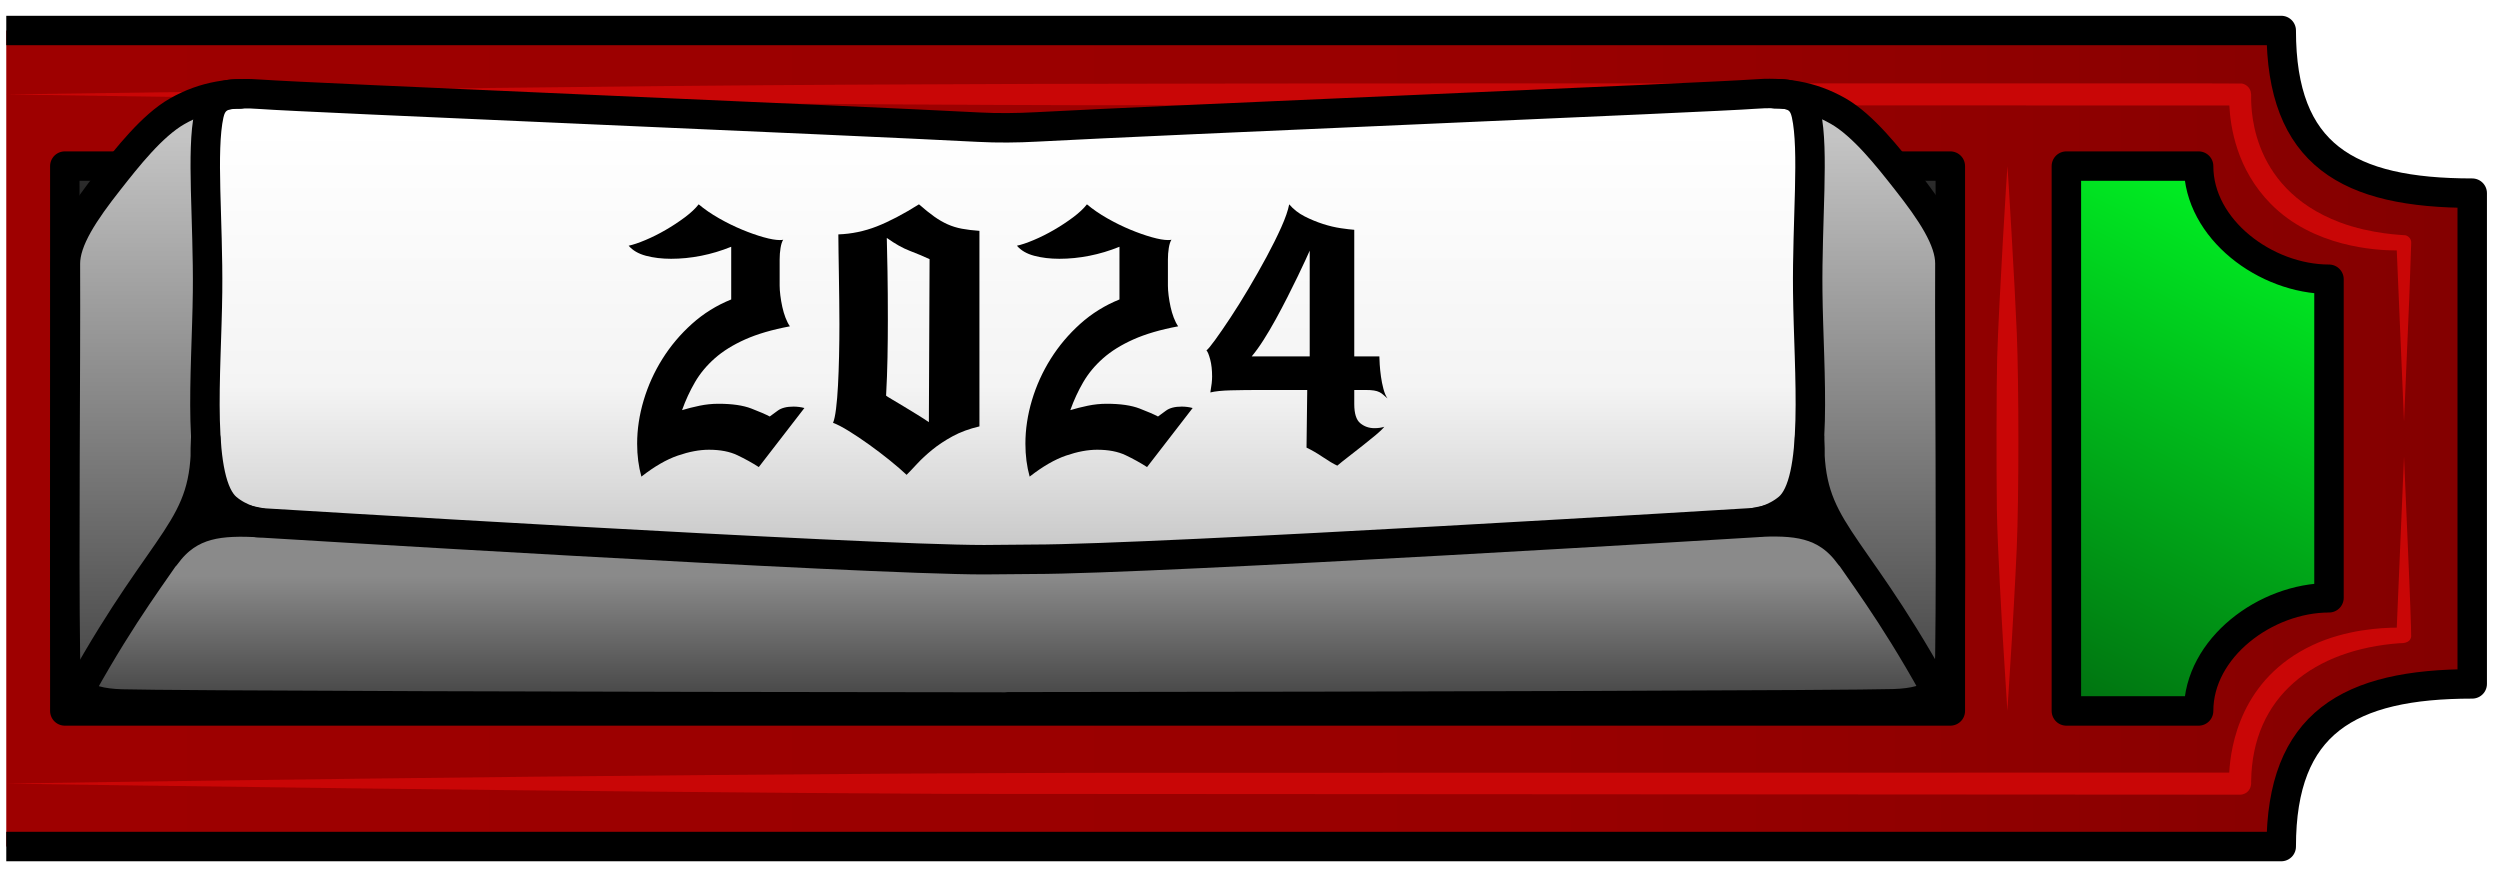
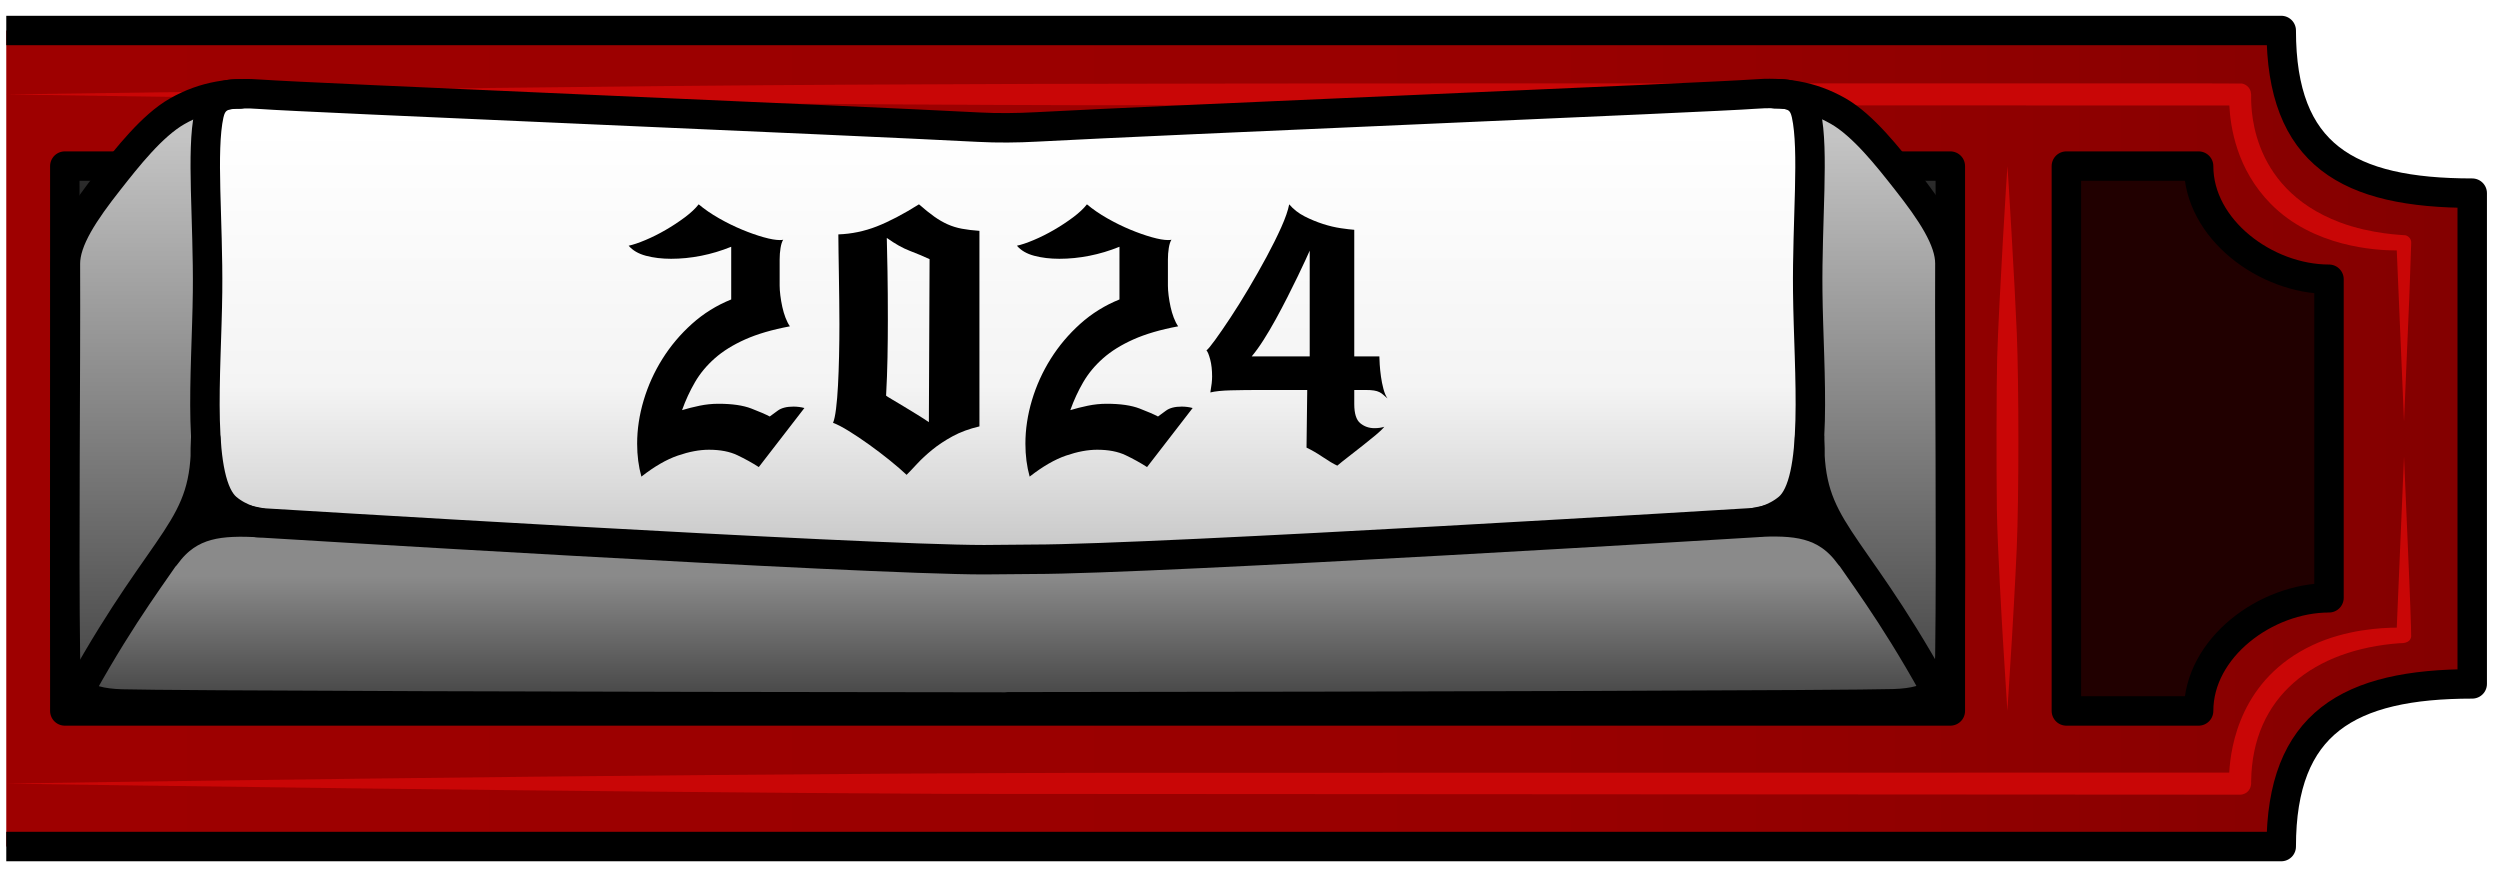
- <svg xmlns="http://www.w3.org/2000/svg" width="100%" height="100%" viewBox="0 0 707 248" version="1.1" xml:space="preserve" style="fill-rule:evenodd;clip-rule:evenodd;stroke-linejoin:round;stroke-miterlimit:2;">
+ <svg xmlns="http://www.w3.org/2000/svg" width="100%" height="100%" viewBox="0 0 707 248" version="1.1" xml:space="preserve" style="fill-rule:evenodd;clip-rule:evenodd;stroke-linejoin:round;stroke-miterlimit:2;" id="svg38">
  <rect id="button_2024-off" x="1.773" y="1.827" width="704.167" height="244.375" style="fill:none;" />
  <clipPath id="_clip1">
-     <rect x="1.773" y="1.827" width="704.167" height="244.375" />
+     <rect x="1.773" y="1.827" width="704.167" height="244.375" id="rect1" />
  </clipPath>
-   <g clip-path="url(#_clip1)">
-     <g>
-       <path d="M1.773,8.625l643.36,-0c-0,35.219 18.79,46.001 54.01,46.001l-0,138.777c-34.956,-0 -54.01,11.045 -54.01,46.001l-643.36,-0" style="fill:url(#_Linear2);stroke:#000;stroke-width:8.33px;" />
-       <g>
-         <path d="M630.456,29.83l-323.944,-0.075c-135.737,-0.341 -292.755,-2.87 -304.739,-3.049c229.824,-3.197 229.818,-3.125 530.743,-3.125c42.156,-0 101.095,-0.027 101.517,0.047c0.682,0.12 2.479,0.807 2.584,3.06c0.075,1.605 -1.52,26.168 25.098,36.196c9.074,3.419 18.126,3.56 18.545,3.655c0.949,0.216 1.665,1.109 1.632,2.097c-0.041,1.23 -0.373,11.31 -0.537,15.379c-0.708,17.606 -0.79,17.594 -1.499,35.202l-2.05,-48.394c-5.935,0.009 -23.611,-0.983 -35.613,-13.147c-9.733,-9.864 -11.414,-21.804 -11.737,-27.846Z" style="fill:#c90606;" />
-         <path d="M677.805,177.502l2.051,-48.407c0.472,11.735 1.027,23.467 1.499,35.202c0.051,1.258 0.608,15.092 0.519,15.732c-0.289,2.085 -2.933,1.844 -3.199,1.863c-24.104,1.763 -41.778,14.902 -42.054,39.126c-0.001,0.082 0.207,1.875 -1.126,2.988c-0.131,0.109 -0.869,0.725 -2.003,0.726l-365.268,-0.224c-106.727,-0.525 -245.136,-2.584 -266.451,-2.901c6.57,-0.092 166.746,-2.703 304.739,-3.049l323.918,-0.075c0.406,-7.558 3.312,-26.551 23.584,-36.053c9.441,-4.426 19.56,-4.921 23.791,-4.928Z" style="fill:#c90606;" />
+   <g clip-path="url(#_clip1)" id="g18">
+     <g id="g13">
+       <path d="M1.773,8.625l643.36,-0c-0,35.219 18.79,46.001 54.01,46.001l-0,138.777c-34.956,-0 -54.01,11.045 -54.01,46.001l-643.36,-0" style="fill:url(#_Linear2);stroke:#000;stroke-width:8.33px;" id="path1" />
+       <g id="g3">
+         <path d="M630.456,29.83l-323.944,-0.075c-135.737,-0.341 -292.755,-2.87 -304.739,-3.049c229.824,-3.197 229.818,-3.125 530.743,-3.125c42.156,-0 101.095,-0.027 101.517,0.047c0.682,0.12 2.479,0.807 2.584,3.06c0.075,1.605 -1.52,26.168 25.098,36.196c9.074,3.419 18.126,3.56 18.545,3.655c0.949,0.216 1.665,1.109 1.632,2.097c-0.041,1.23 -0.373,11.31 -0.537,15.379c-0.708,17.606 -0.79,17.594 -1.499,35.202l-2.05,-48.394c-5.935,0.009 -23.611,-0.983 -35.613,-13.147c-9.733,-9.864 -11.414,-21.804 -11.737,-27.846Z" style="fill:#c90606;" id="path2" />
+         <path d="M677.805,177.502l2.051,-48.407c0.472,11.735 1.027,23.467 1.499,35.202c0.051,1.258 0.608,15.092 0.519,15.732c-0.289,2.085 -2.933,1.844 -3.199,1.863c-24.104,1.763 -41.778,14.902 -42.054,39.126c-0.001,0.082 0.207,1.875 -1.126,2.988c-0.131,0.109 -0.869,0.725 -2.003,0.726l-365.268,-0.224c-106.727,-0.525 -245.136,-2.584 -266.451,-2.901c6.57,-0.092 166.746,-2.703 304.739,-3.049l323.918,-0.075c0.406,-7.558 3.312,-26.551 23.584,-36.053c9.441,-4.426 19.56,-4.921 23.791,-4.928Z" style="fill:#c90606;" id="path3" />
      </g>
-       <path d="M658.638,169.056l-0,-90.083c-17.858,-0 -36.872,-14.14 -36.872,-31.998l-37.395,0l0,154.078l37.395,0c-0,-17.858 19.014,-31.997 36.872,-31.997Z" style="fill:url(#_Linear3);stroke:#000;stroke-width:8.33px;stroke-linecap:round;stroke-miterlimit:0;" />
-       <rect x="18.33" y="46.975" width="533.221" height="154.078" style="fill:url(#_Linear4);stroke:#000;stroke-width:8.33px;stroke-linecap:round;stroke-miterlimit:0;" />
-       <g>
-         <path d="M284.962,200.989c118.992,0 237.983,-0.844 250.562,-1.963c8.486,-0.754 15.949,-7.621 15.903,-13.424c-0.228,-28.484 0.056,-80.482 0.167,-114.942c0.021,-6.722 -25.011,-37.559 -36.672,-41.711c-13.065,-4.652 -93.316,0.492 -216.808,6.794l-22.477,-0.218c-134.258,-9.84 -213.965,-10.045 -220.635,-6.512c-10.348,5.481 -36.693,34.989 -36.672,41.711c0.111,34.46 0.395,86.458 0.168,114.942c-0.047,5.803 7.416,12.67 15.902,13.424c12.579,1.119 131.571,1.963 250.562,1.963l0,-0.064Z" style="fill:url(#_Linear5);" />
-         <path d="M284.962,200.296c-88.303,0.173 -182.861,0.071 -250.934,-0.762l-10.618,-5.133c-1.6,-2.762 21.668,-38.24 36.339,-51.628l10.036,5.093c13.742,3.732 94.681,4.962 203.483,10.419l25.336,0c94.602,-4.739 182.734,-7.808 201.536,-10.483l10.035,-5.093c14.672,13.388 37.939,48.866 36.339,51.628l-10.618,5.133c-68.073,0.833 -162.631,0.935 -250.934,0.762l0,0.064Z" style="fill:url(#_Linear6);" />
-         <path d="M511.02,76.421c-0,0 1.412,57.133 -0.138,68.271c8.88,1.626 27.002,35.663 38.206,51.399l2.85,-8.423c-1.092,-36.045 -0.521,-75.73 -0.344,-113.775c-6.271,-25.76 -42.331,-52.114 -40.981,-43.76c0.72,4.454 1.441,12.99 0.407,46.288Z" style="fill:url(#_Linear7);" />
-         <path d="M59.249,76.421c-0,0 -1.413,57.133 0.138,68.271c-8.881,1.626 -27.003,35.663 -38.206,51.399l-2.851,-8.423c1.092,-36.045 0.522,-75.73 0.345,-113.775c6.27,-25.76 42.331,-52.114 40.98,-43.76c-0.72,4.454 -1.44,12.99 -0.406,46.288Z" style="fill:url(#_Linear8);" />
-         <path d="M284.962,199.885c118.959,-0.093 237.941,-0.473 250.562,-0.859c11.601,-0.354 15.774,-4.341 15.903,-13.424c0.43,-30.454 -0.121,-80.621 -0,-111.078c0.026,-6.722 -5.401,-14.736 -12.248,-23.429c-5.239,-6.653 -12.229,-15.595 -19.293,-19.65c-7.817,-4.485 -15.735,-5.485 -24.076,-4.818c-10.662,0.852 -166.425,7.308 -202.751,9.269c-5.429,0.293 -10.911,0.351 -16.341,0.064c-36.68,-1.94 -191.942,-8.418 -202.604,-9.27c-8.341,-0.666 -16.259,0.334 -24.075,4.819c-7.065,4.054 -14.055,12.997 -19.294,19.65c-6.847,8.693 -12.274,16.707 -12.247,23.429c0.12,30.457 -0.431,80.624 -0,111.078c0.128,9.083 4.301,13.07 15.902,13.424c12.621,0.386 131.603,0.766 250.562,0.859l0,-0.064Z" style="fill:none;stroke:#000;stroke-width:8.33px;stroke-linecap:round;stroke-miterlimit:1.5;" />
-         <path d="M523.147,157.12c-6.913,-9.625 -15.853,-9.901 -26.683,-9.417c13.274,-2.25 16.066,-7.981 15.294,-23.753c-0.323,25.952 10.879,26.652 35.187,70.387" style="fill:none;stroke:#000;stroke-width:8.33px;stroke-linecap:round;stroke-miterlimit:1.5;" />
-         <path d="M502.087,26.524c6.308,-0.303 8.051,2.703 8.732,5.811c2.238,10.206 0.192,30.084 0.409,50.163c0.25,23.012 3.381,53.638 -5.441,61.121c-3.865,3.278 -8.638,4.114 -8.638,4.114c-0,-0 -170.211,10.43 -204.946,10.43c-0.03,-0 -13.867,0.122 -13.897,0.122c-34.555,0 -205.531,-10.489 -205.531,-10.489c0,0 -4.773,-0.835 -8.638,-4.113c-8.822,-7.483 -5.69,-38.109 -5.441,-61.121c0.218,-20.079 -1.828,-39.957 0.409,-50.163c0.681,-3.108 2.424,-6.114 8.733,-5.811" style="fill:none;stroke:#000;stroke-width:8.33px;stroke-linecap:round;stroke-miterlimit:1.5;" />
-         <path d="M46.777,157.184c6.913,-9.625 15.853,-9.901 26.683,-9.418c-13.274,-2.25 -16.065,-7.98 -15.294,-23.752c0.323,25.952 -10.879,26.652 -35.187,70.387" style="fill:none;stroke:#000;stroke-width:8.33px;stroke-linecap:round;stroke-miterlimit:1.5;" />
+       <path d="M658.638,169.056l-0,-90.083c-17.858,-0 -36.872,-14.14 -36.872,-31.998l-37.395,0l0,154.078l37.395,0c-0,-17.858 19.014,-31.997 36.872,-31.997Z" style="fill:#210000;stroke:#000;stroke-width:8.33px;stroke-linecap:round;stroke-miterlimit:0;fill-opacity:1" id="path4" />
+       <rect x="18.33" y="46.975" width="533.221" height="154.078" style="fill:url(#_Linear4);stroke:#000;stroke-width:8.33px;stroke-linecap:round;stroke-miterlimit:0;" id="rect4" />
+       <g id="g12">
+         <path d="M284.962,200.989c118.992,0 237.983,-0.844 250.562,-1.963c8.486,-0.754 15.949,-7.621 15.903,-13.424c-0.228,-28.484 0.056,-80.482 0.167,-114.942c0.021,-6.722 -25.011,-37.559 -36.672,-41.711c-13.065,-4.652 -93.316,0.492 -216.808,6.794l-22.477,-0.218c-134.258,-9.84 -213.965,-10.045 -220.635,-6.512c-10.348,5.481 -36.693,34.989 -36.672,41.711c0.111,34.46 0.395,86.458 0.168,114.942c-0.047,5.803 7.416,12.67 15.902,13.424c12.579,1.119 131.571,1.963 250.562,1.963l0,-0.064Z" style="fill:url(#_Linear5);" id="path5" />
+         <path d="M284.962,200.296c-88.303,0.173 -182.861,0.071 -250.934,-0.762l-10.618,-5.133c-1.6,-2.762 21.668,-38.24 36.339,-51.628l10.036,5.093c13.742,3.732 94.681,4.962 203.483,10.419l25.336,0c94.602,-4.739 182.734,-7.808 201.536,-10.483l10.035,-5.093c14.672,13.388 37.939,48.866 36.339,51.628l-10.618,5.133c-68.073,0.833 -162.631,0.935 -250.934,0.762l0,0.064Z" style="fill:url(#_Linear6);" id="path6" />
+         <path d="M511.02,76.421c-0,0 1.412,57.133 -0.138,68.271c8.88,1.626 27.002,35.663 38.206,51.399l2.85,-8.423c-1.092,-36.045 -0.521,-75.73 -0.344,-113.775c-6.271,-25.76 -42.331,-52.114 -40.981,-43.76c0.72,4.454 1.441,12.99 0.407,46.288Z" style="fill:url(#_Linear7);" id="path7" />
+         <path d="M59.249,76.421c-0,0 -1.413,57.133 0.138,68.271c-8.881,1.626 -27.003,35.663 -38.206,51.399l-2.851,-8.423c1.092,-36.045 0.522,-75.73 0.345,-113.775c6.27,-25.76 42.331,-52.114 40.98,-43.76c-0.72,4.454 -1.44,12.99 -0.406,46.288Z" style="fill:url(#_Linear8);" id="path8" />
+         <path d="M284.962,199.885c118.959,-0.093 237.941,-0.473 250.562,-0.859c11.601,-0.354 15.774,-4.341 15.903,-13.424c0.43,-30.454 -0.121,-80.621 -0,-111.078c0.026,-6.722 -5.401,-14.736 -12.248,-23.429c-5.239,-6.653 -12.229,-15.595 -19.293,-19.65c-7.817,-4.485 -15.735,-5.485 -24.076,-4.818c-10.662,0.852 -166.425,7.308 -202.751,9.269c-5.429,0.293 -10.911,0.351 -16.341,0.064c-36.68,-1.94 -191.942,-8.418 -202.604,-9.27c-8.341,-0.666 -16.259,0.334 -24.075,4.819c-7.065,4.054 -14.055,12.997 -19.294,19.65c-6.847,8.693 -12.274,16.707 -12.247,23.429c0.12,30.457 -0.431,80.624 -0,111.078c0.128,9.083 4.301,13.07 15.902,13.424c12.621,0.386 131.603,0.766 250.562,0.859l0,-0.064Z" style="fill:none;stroke:#000;stroke-width:8.33px;stroke-linecap:round;stroke-miterlimit:1.5;" id="path9" />
+         <path d="M523.147,157.12c-6.913,-9.625 -15.853,-9.901 -26.683,-9.417c13.274,-2.25 16.066,-7.981 15.294,-23.753c-0.323,25.952 10.879,26.652 35.187,70.387" style="fill:none;stroke:#000;stroke-width:8.33px;stroke-linecap:round;stroke-miterlimit:1.5;" id="path10" />
+         <path d="M502.087,26.524c6.308,-0.303 8.051,2.703 8.732,5.811c2.238,10.206 0.192,30.084 0.409,50.163c0.25,23.012 3.381,53.638 -5.441,61.121c-3.865,3.278 -8.638,4.114 -8.638,4.114c-0,-0 -170.211,10.43 -204.946,10.43c-0.03,-0 -13.867,0.122 -13.897,0.122c-34.555,0 -205.531,-10.489 -205.531,-10.489c0,0 -4.773,-0.835 -8.638,-4.113c-8.822,-7.483 -5.69,-38.109 -5.441,-61.121c0.218,-20.079 -1.828,-39.957 0.409,-50.163c0.681,-3.108 2.424,-6.114 8.733,-5.811" style="fill:none;stroke:#000;stroke-width:8.33px;stroke-linecap:round;stroke-miterlimit:1.5;" id="path11" />
+         <path d="M46.777,157.184c6.913,-9.625 15.853,-9.901 26.683,-9.418c-13.274,-2.25 -16.065,-7.98 -15.294,-23.752c0.323,25.952 -10.879,26.652 -35.187,70.387" style="fill:none;stroke:#000;stroke-width:8.33px;stroke-linecap:round;stroke-miterlimit:1.5;" id="path12" />
      </g>
-       <path d="M567.686,201.053c-0.401,-6.749 -0.865,-13.495 -1.266,-20.244c-0.175,-2.937 -1.561,-26.265 -1.705,-36.735c-0.153,-11.173 -0.113,-36.163 0.083,-42.822c0.473,-16.114 2.861,-54.277 2.908,-54.277c0.048,0 2.118,34.054 2.655,47.48c0.567,14.167 0.616,45.665 -0.032,60.686c-0.417,9.677 -1.249,23.615 -1.371,25.668c-0.403,6.749 -0.869,13.495 -1.272,20.244Z" style="fill:#c90606;" />
+       <path d="M567.686,201.053c-0.401,-6.749 -0.865,-13.495 -1.266,-20.244c-0.175,-2.937 -1.561,-26.265 -1.705,-36.735c-0.153,-11.173 -0.113,-36.163 0.083,-42.822c0.473,-16.114 2.861,-54.277 2.908,-54.277c0.048,0 2.118,34.054 2.655,47.48c0.567,14.167 0.616,45.665 -0.032,60.686c-0.417,9.677 -1.249,23.615 -1.371,25.668c-0.403,6.749 -0.869,13.495 -1.272,20.244Z" style="fill:#c90606;" id="path13" />
    </g>
-     <g>
-       <path d="M181.385,134.786c-0.8,-2.866 -1.2,-5.966 -1.2,-9.3c0,-4.066 0.617,-8.166 1.85,-12.3c1.234,-4.133 3,-8.033 5.3,-11.7c2.3,-3.666 5.084,-6.966 8.35,-9.9c3.267,-2.933 6.967,-5.233 11.1,-6.9l0,-14.9c-2.8,1.134 -5.633,1.984 -8.5,2.55c-2.866,0.567 -5.7,0.85 -8.5,0.85c-2.6,0 -4.966,-0.283 -7.1,-0.85c-2.133,-0.566 -3.766,-1.516 -4.9,-2.85c1.267,-0.266 2.85,-0.8 4.75,-1.6c1.9,-0.8 3.8,-1.75 5.7,-2.85c1.9,-1.1 3.7,-2.283 5.4,-3.55c1.7,-1.266 3.017,-2.5 3.95,-3.7c1.667,1.4 3.584,2.717 5.75,3.95c2.167,1.234 4.334,2.3 6.5,3.2c2.167,0.9 4.2,1.617 6.1,2.15c1.9,0.534 3.417,0.8 4.55,0.8c0.534,0 0.867,-0.033 1,-0.1c-0.333,0.534 -0.583,1.317 -0.75,2.35c-0.166,1.034 -0.25,2.117 -0.25,3.25l0,7.4c0,0.8 0.067,1.734 0.2,2.8c0.134,1.067 0.317,2.134 0.55,3.2c0.234,1.067 0.534,2.084 0.9,3.05c0.367,0.967 0.784,1.784 1.25,2.45c-5,0.934 -9.216,2.167 -12.65,3.7c-3.433,1.534 -6.3,3.317 -8.6,5.35c-2.3,2.034 -4.166,4.284 -5.6,6.75c-1.433,2.467 -2.65,5.1 -3.65,7.9c1.534,-0.466 3.184,-0.883 4.95,-1.25c1.767,-0.366 3.55,-0.55 5.35,-0.55c3.867,0 6.967,0.45 9.3,1.35c2.334,0.9 4.067,1.65 5.2,2.25c0.467,-0.333 1.217,-0.883 2.25,-1.65c1.034,-0.766 2.517,-1.15 4.45,-1.15c1.067,0 2.1,0.134 3.1,0.4l-12.9,16.7c-1.866,-1.2 -3.883,-2.316 -6.05,-3.35c-2.166,-1.033 -4.85,-1.55 -8.05,-1.55c-2.666,0 -5.6,0.55 -8.8,1.65c-3.2,1.1 -6.633,3.084 -10.3,5.95Z" style="fill-rule:nonzero;" />
-       <path d="M237.085,66.286c3.734,-0.133 7.35,-0.883 10.85,-2.25c3.5,-1.366 7.484,-3.45 11.95,-6.25c1.6,1.4 3.034,2.55 4.3,3.45c1.267,0.9 2.534,1.634 3.8,2.2c1.267,0.567 2.617,0.984 4.05,1.25c1.434,0.267 3.084,0.467 4.95,0.6l0,55.3c-2.866,0.667 -5.4,1.6 -7.6,2.8c-2.2,1.2 -4.133,2.484 -5.8,3.85c-1.666,1.367 -3.083,2.684 -4.25,3.95c-1.166,1.267 -2.15,2.3 -2.95,3.1c-1.266,-1.2 -2.85,-2.566 -4.75,-4.1c-1.9,-1.533 -3.85,-3.016 -5.85,-4.45c-2,-1.433 -3.916,-2.716 -5.75,-3.85c-1.833,-1.133 -3.316,-1.9 -4.45,-2.3c0.334,-0.8 0.617,-2.133 0.85,-4c0.234,-1.866 0.417,-4.066 0.55,-6.6c0.134,-2.533 0.234,-5.283 0.3,-8.25c0.067,-2.966 0.1,-5.983 0.1,-9.05c0,-2.2 -0.016,-4.533 -0.05,-7c-0.033,-2.466 -0.066,-4.85 -0.1,-7.15c-0.033,-2.3 -0.066,-4.433 -0.1,-6.4c-0.033,-1.966 -0.05,-3.583 -0.05,-4.85Zm25.8,7c-1.733,-0.8 -3.6,-1.583 -5.6,-2.35c-2,-0.766 -4.166,-1.983 -6.5,-3.65c0.067,2.267 0.134,5.434 0.2,9.5c0.067,4.067 0.1,8.6 0.1,13.6c0,3.6 -0.033,7.184 -0.1,10.75c-0.066,3.567 -0.2,7.15 -0.4,10.75c0.134,0.134 0.684,0.484 1.65,1.05c0.967,0.567 2.084,1.234 3.35,2c1.267,0.767 2.55,1.55 3.85,2.35c1.3,0.8 2.384,1.5 3.25,2.1l0.2,-46.1Z" style="fill-rule:nonzero;" />
-       <path d="M291.185,134.786c-0.8,-2.866 -1.2,-5.966 -1.2,-9.3c0,-4.066 0.617,-8.166 1.85,-12.3c1.234,-4.133 3,-8.033 5.3,-11.7c2.3,-3.666 5.084,-6.966 8.35,-9.9c3.267,-2.933 6.967,-5.233 11.1,-6.9l0,-14.9c-2.8,1.134 -5.633,1.984 -8.5,2.55c-2.866,0.567 -5.7,0.85 -8.5,0.85c-2.6,0 -4.966,-0.283 -7.1,-0.85c-2.133,-0.566 -3.766,-1.516 -4.9,-2.85c1.267,-0.266 2.85,-0.8 4.75,-1.6c1.9,-0.8 3.8,-1.75 5.7,-2.85c1.9,-1.1 3.7,-2.283 5.4,-3.55c1.7,-1.266 3.017,-2.5 3.95,-3.7c1.667,1.4 3.584,2.717 5.75,3.95c2.167,1.234 4.334,2.3 6.5,3.2c2.167,0.9 4.2,1.617 6.1,2.15c1.9,0.534 3.417,0.8 4.55,0.8c0.534,0 0.867,-0.033 1,-0.1c-0.333,0.534 -0.583,1.317 -0.75,2.35c-0.166,1.034 -0.25,2.117 -0.25,3.25l0,7.4c0,0.8 0.067,1.734 0.2,2.8c0.134,1.067 0.317,2.134 0.55,3.2c0.234,1.067 0.534,2.084 0.9,3.05c0.367,0.967 0.784,1.784 1.25,2.45c-5,0.934 -9.216,2.167 -12.65,3.7c-3.433,1.534 -6.3,3.317 -8.6,5.35c-2.3,2.034 -4.166,4.284 -5.6,6.75c-1.433,2.467 -2.65,5.1 -3.65,7.9c1.534,-0.466 3.184,-0.883 4.95,-1.25c1.767,-0.366 3.55,-0.55 5.35,-0.55c3.867,0 6.967,0.45 9.3,1.35c2.334,0.9 4.067,1.65 5.2,2.25c0.467,-0.333 1.217,-0.883 2.25,-1.65c1.034,-0.766 2.517,-1.15 4.45,-1.15c1.067,0 2.1,0.134 3.1,0.4l-12.9,16.7c-1.866,-1.2 -3.883,-2.316 -6.05,-3.35c-2.166,-1.033 -4.85,-1.55 -8.05,-1.55c-2.666,0 -5.6,0.55 -8.8,1.65c-3.2,1.1 -6.633,3.084 -10.3,5.95Z" style="fill-rule:nonzero;" />
-       <path d="M369.685,110.286l-13,0c-3.2,0 -6.066,0.034 -8.6,0.1c-2.533,0.067 -4.466,0.267 -5.8,0.6c0.334,-1.866 0.5,-3.366 0.5,-4.5c0,-1.866 -0.183,-3.483 -0.55,-4.85c-0.366,-1.366 -0.716,-2.216 -1.05,-2.55c0.4,-0.266 1.217,-1.25 2.45,-2.95c1.234,-1.7 2.667,-3.783 4.3,-6.25c1.634,-2.466 3.35,-5.216 5.15,-8.25c1.8,-3.033 3.5,-6.033 5.1,-9c1.6,-2.966 2.984,-5.75 4.15,-8.35c1.167,-2.6 1.917,-4.766 2.25,-6.5c1.2,1.4 2.65,2.534 4.35,3.4c1.7,0.867 3.434,1.584 5.2,2.15c1.767,0.567 3.45,0.967 5.05,1.2c1.6,0.234 2.867,0.384 3.8,0.45l0,35.8l7.1,0c0,0.467 0.034,1.234 0.1,2.3c0.067,1.067 0.184,2.2 0.35,3.4c0.167,1.2 0.4,2.367 0.7,3.5c0.3,1.134 0.684,2.034 1.15,2.7c-0.466,-0.4 -0.866,-0.75 -1.2,-1.05c-0.333,-0.3 -0.7,-0.55 -1.1,-0.75c-0.4,-0.2 -0.9,-0.35 -1.5,-0.45c-0.6,-0.1 -1.4,-0.15 -2.4,-0.15l-3.2,0l0,4c0,2.667 0.567,4.467 1.7,5.4c1.134,0.934 2.467,1.4 4,1.4c1.067,0 2,-0.133 2.8,-0.4c-0.533,0.667 -1.366,1.467 -2.5,2.4c-1.133,0.934 -2.35,1.917 -3.65,2.95c-1.3,1.034 -2.6,2.05 -3.9,3.05c-1.3,1 -2.383,1.867 -3.25,2.6c-1.133,-0.533 -2.483,-1.333 -4.05,-2.4c-1.566,-1.066 -3.116,-1.966 -4.65,-2.7l0.2,-16.3Zm0.7,-39.4c-0.2,0.467 -0.6,1.35 -1.2,2.65c-0.6,1.3 -1.333,2.85 -2.2,4.65c-0.866,1.8 -1.833,3.75 -2.9,5.85c-1.066,2.1 -2.166,4.184 -3.3,6.25c-1.133,2.067 -2.283,4.017 -3.45,5.85c-1.166,1.834 -2.283,3.384 -3.35,4.65l16.4,0l0,-29.9Z" style="fill-rule:nonzero;" />
+     <g id="g17">
+       <path d="M181.385,134.786c-0.8,-2.866 -1.2,-5.966 -1.2,-9.3c0,-4.066 0.617,-8.166 1.85,-12.3c1.234,-4.133 3,-8.033 5.3,-11.7c2.3,-3.666 5.084,-6.966 8.35,-9.9c3.267,-2.933 6.967,-5.233 11.1,-6.9l0,-14.9c-2.8,1.134 -5.633,1.984 -8.5,2.55c-2.866,0.567 -5.7,0.85 -8.5,0.85c-2.6,0 -4.966,-0.283 -7.1,-0.85c-2.133,-0.566 -3.766,-1.516 -4.9,-2.85c1.267,-0.266 2.85,-0.8 4.75,-1.6c1.9,-0.8 3.8,-1.75 5.7,-2.85c1.9,-1.1 3.7,-2.283 5.4,-3.55c1.7,-1.266 3.017,-2.5 3.95,-3.7c1.667,1.4 3.584,2.717 5.75,3.95c2.167,1.234 4.334,2.3 6.5,3.2c2.167,0.9 4.2,1.617 6.1,2.15c1.9,0.534 3.417,0.8 4.55,0.8c0.534,0 0.867,-0.033 1,-0.1c-0.333,0.534 -0.583,1.317 -0.75,2.35c-0.166,1.034 -0.25,2.117 -0.25,3.25l0,7.4c0,0.8 0.067,1.734 0.2,2.8c0.134,1.067 0.317,2.134 0.55,3.2c0.234,1.067 0.534,2.084 0.9,3.05c0.367,0.967 0.784,1.784 1.25,2.45c-5,0.934 -9.216,2.167 -12.65,3.7c-3.433,1.534 -6.3,3.317 -8.6,5.35c-2.3,2.034 -4.166,4.284 -5.6,6.75c-1.433,2.467 -2.65,5.1 -3.65,7.9c1.534,-0.466 3.184,-0.883 4.95,-1.25c1.767,-0.366 3.55,-0.55 5.35,-0.55c3.867,0 6.967,0.45 9.3,1.35c2.334,0.9 4.067,1.65 5.2,2.25c0.467,-0.333 1.217,-0.883 2.25,-1.65c1.034,-0.766 2.517,-1.15 4.45,-1.15c1.067,0 2.1,0.134 3.1,0.4l-12.9,16.7c-1.866,-1.2 -3.883,-2.316 -6.05,-3.35c-2.166,-1.033 -4.85,-1.55 -8.05,-1.55c-2.666,0 -5.6,0.55 -8.8,1.65c-3.2,1.1 -6.633,3.084 -10.3,5.95Z" style="fill-rule:nonzero;" id="path14" />
+       <path d="M237.085,66.286c3.734,-0.133 7.35,-0.883 10.85,-2.25c3.5,-1.366 7.484,-3.45 11.95,-6.25c1.6,1.4 3.034,2.55 4.3,3.45c1.267,0.9 2.534,1.634 3.8,2.2c1.267,0.567 2.617,0.984 4.05,1.25c1.434,0.267 3.084,0.467 4.95,0.6l0,55.3c-2.866,0.667 -5.4,1.6 -7.6,2.8c-2.2,1.2 -4.133,2.484 -5.8,3.85c-1.666,1.367 -3.083,2.684 -4.25,3.95c-1.166,1.267 -2.15,2.3 -2.95,3.1c-1.266,-1.2 -2.85,-2.566 -4.75,-4.1c-1.9,-1.533 -3.85,-3.016 -5.85,-4.45c-2,-1.433 -3.916,-2.716 -5.75,-3.85c-1.833,-1.133 -3.316,-1.9 -4.45,-2.3c0.334,-0.8 0.617,-2.133 0.85,-4c0.234,-1.866 0.417,-4.066 0.55,-6.6c0.134,-2.533 0.234,-5.283 0.3,-8.25c0.067,-2.966 0.1,-5.983 0.1,-9.05c0,-2.2 -0.016,-4.533 -0.05,-7c-0.033,-2.466 -0.066,-4.85 -0.1,-7.15c-0.033,-2.3 -0.066,-4.433 -0.1,-6.4c-0.033,-1.966 -0.05,-3.583 -0.05,-4.85Zm25.8,7c-1.733,-0.8 -3.6,-1.583 -5.6,-2.35c-2,-0.766 -4.166,-1.983 -6.5,-3.65c0.067,2.267 0.134,5.434 0.2,9.5c0.067,4.067 0.1,8.6 0.1,13.6c0,3.6 -0.033,7.184 -0.1,10.75c-0.066,3.567 -0.2,7.15 -0.4,10.75c0.134,0.134 0.684,0.484 1.65,1.05c0.967,0.567 2.084,1.234 3.35,2c1.267,0.767 2.55,1.55 3.85,2.35c1.3,0.8 2.384,1.5 3.25,2.1l0.2,-46.1Z" style="fill-rule:nonzero;" id="path15" />
+       <path d="M291.185,134.786c-0.8,-2.866 -1.2,-5.966 -1.2,-9.3c0,-4.066 0.617,-8.166 1.85,-12.3c1.234,-4.133 3,-8.033 5.3,-11.7c2.3,-3.666 5.084,-6.966 8.35,-9.9c3.267,-2.933 6.967,-5.233 11.1,-6.9l0,-14.9c-2.8,1.134 -5.633,1.984 -8.5,2.55c-2.866,0.567 -5.7,0.85 -8.5,0.85c-2.6,0 -4.966,-0.283 -7.1,-0.85c-2.133,-0.566 -3.766,-1.516 -4.9,-2.85c1.267,-0.266 2.85,-0.8 4.75,-1.6c1.9,-0.8 3.8,-1.75 5.7,-2.85c1.9,-1.1 3.7,-2.283 5.4,-3.55c1.7,-1.266 3.017,-2.5 3.95,-3.7c1.667,1.4 3.584,2.717 5.75,3.95c2.167,1.234 4.334,2.3 6.5,3.2c2.167,0.9 4.2,1.617 6.1,2.15c1.9,0.534 3.417,0.8 4.55,0.8c0.534,0 0.867,-0.033 1,-0.1c-0.333,0.534 -0.583,1.317 -0.75,2.35c-0.166,1.034 -0.25,2.117 -0.25,3.25l0,7.4c0,0.8 0.067,1.734 0.2,2.8c0.134,1.067 0.317,2.134 0.55,3.2c0.234,1.067 0.534,2.084 0.9,3.05c0.367,0.967 0.784,1.784 1.25,2.45c-5,0.934 -9.216,2.167 -12.65,3.7c-3.433,1.534 -6.3,3.317 -8.6,5.35c-2.3,2.034 -4.166,4.284 -5.6,6.75c-1.433,2.467 -2.65,5.1 -3.65,7.9c1.534,-0.466 3.184,-0.883 4.95,-1.25c1.767,-0.366 3.55,-0.55 5.35,-0.55c3.867,0 6.967,0.45 9.3,1.35c2.334,0.9 4.067,1.65 5.2,2.25c0.467,-0.333 1.217,-0.883 2.25,-1.65c1.034,-0.766 2.517,-1.15 4.45,-1.15c1.067,0 2.1,0.134 3.1,0.4l-12.9,16.7c-1.866,-1.2 -3.883,-2.316 -6.05,-3.35c-2.166,-1.033 -4.85,-1.55 -8.05,-1.55c-2.666,0 -5.6,0.55 -8.8,1.65c-3.2,1.1 -6.633,3.084 -10.3,5.95Z" style="fill-rule:nonzero;" id="path16" />
+       <path d="M369.685,110.286l-13,0c-3.2,0 -6.066,0.034 -8.6,0.1c-2.533,0.067 -4.466,0.267 -5.8,0.6c0.334,-1.866 0.5,-3.366 0.5,-4.5c0,-1.866 -0.183,-3.483 -0.55,-4.85c-0.366,-1.366 -0.716,-2.216 -1.05,-2.55c0.4,-0.266 1.217,-1.25 2.45,-2.95c1.234,-1.7 2.667,-3.783 4.3,-6.25c1.634,-2.466 3.35,-5.216 5.15,-8.25c1.8,-3.033 3.5,-6.033 5.1,-9c1.6,-2.966 2.984,-5.75 4.15,-8.35c1.167,-2.6 1.917,-4.766 2.25,-6.5c1.2,1.4 2.65,2.534 4.35,3.4c1.7,0.867 3.434,1.584 5.2,2.15c1.767,0.567 3.45,0.967 5.05,1.2c1.6,0.234 2.867,0.384 3.8,0.45l0,35.8l7.1,0c0,0.467 0.034,1.234 0.1,2.3c0.067,1.067 0.184,2.2 0.35,3.4c0.167,1.2 0.4,2.367 0.7,3.5c0.3,1.134 0.684,2.034 1.15,2.7c-0.466,-0.4 -0.866,-0.75 -1.2,-1.05c-0.333,-0.3 -0.7,-0.55 -1.1,-0.75c-0.4,-0.2 -0.9,-0.35 -1.5,-0.45c-0.6,-0.1 -1.4,-0.15 -2.4,-0.15l-3.2,0l0,4c0,2.667 0.567,4.467 1.7,5.4c1.134,0.934 2.467,1.4 4,1.4c1.067,0 2,-0.133 2.8,-0.4c-0.533,0.667 -1.366,1.467 -2.5,2.4c-1.133,0.934 -2.35,1.917 -3.65,2.95c-1.3,1.034 -2.6,2.05 -3.9,3.05c-1.3,1 -2.383,1.867 -3.25,2.6c-1.133,-0.533 -2.483,-1.333 -4.05,-2.4c-1.566,-1.066 -3.116,-1.966 -4.65,-2.7l0.2,-16.3Zm0.7,-39.4c-0.2,0.467 -0.6,1.35 -1.2,2.65c-0.6,1.3 -1.333,2.85 -2.2,4.65c-0.866,1.8 -1.833,3.75 -2.9,5.85c-1.066,2.1 -2.166,4.184 -3.3,6.25c-1.133,2.067 -2.283,4.017 -3.45,5.85c-1.166,1.834 -2.283,3.384 -3.35,4.65l16.4,0l0,-29.9Z" style="fill-rule:nonzero;" id="path17" />
    </g>
  </g>
-   <defs>
+   <defs id="defs38">
    <linearGradient id="_Linear2" x1="0" y1="0" x2="1" y2="0" gradientUnits="userSpaceOnUse" gradientTransform="matrix(1460.28,5.76458,-5.76458,1460.28,-728.366,124.014)">
-       <stop offset="0" style="stop-color:#810000;stop-opacity:1" />
-       <stop offset="0.09" style="stop-color:#8d0000;stop-opacity:1" />
-       <stop offset="0.2" style="stop-color:#900;stop-opacity:1" />
-       <stop offset="0.5" style="stop-color:#9e0000;stop-opacity:1" />
-       <stop offset="0.8" style="stop-color:#900;stop-opacity:1" />
-       <stop offset="0.91" style="stop-color:#8d0000;stop-opacity:1" />
-       <stop offset="1" style="stop-color:#810000;stop-opacity:1" />
+       <stop offset="0" style="stop-color:#810000;stop-opacity:1" id="stop18" />
+       <stop offset="0.09" style="stop-color:#8d0000;stop-opacity:1" id="stop19" />
+       <stop offset="0.2" style="stop-color:#900;stop-opacity:1" id="stop20" />
+       <stop offset="0.5" style="stop-color:#9e0000;stop-opacity:1" id="stop21" />
+       <stop offset="0.8" style="stop-color:#900;stop-opacity:1" id="stop22" />
+       <stop offset="0.91" style="stop-color:#8d0000;stop-opacity:1" id="stop23" />
+       <stop offset="1" style="stop-color:#810000;stop-opacity:1" id="stop24" />
    </linearGradient>
    <linearGradient id="_Linear3" x1="0" y1="0" x2="1" y2="0" gradientUnits="userSpaceOnUse" gradientTransform="matrix(-74.2661,154.078,-154.078,-74.2661,658.638,46.9753)">
-       <stop offset="0" style="stop-color:#00ff25;stop-opacity:1" />
-       <stop offset="1" style="stop-color:#007010;stop-opacity:1" />
+       <stop offset="0" style="stop-color:#000025;stop-opacity:1;" id="stop25" />
+       <stop offset="1" style="stop-color:#000000;stop-opacity:1;" id="stop26" />
    </linearGradient>
    <linearGradient id="_Linear4" x1="0" y1="0" x2="1" y2="0" gradientUnits="userSpaceOnUse" gradientTransform="matrix(2.24034e-13,64.7769,-61.9916,2.341e-13,284.934,47.7542)">
-       <stop offset="0" style="stop-color:#2e2e2e;stop-opacity:1" />
-       <stop offset="1" style="stop-color:#000;stop-opacity:1" />
+       <stop offset="0" style="stop-color:#2e2e2e;stop-opacity:1" id="stop27" />
+       <stop offset="1" style="stop-color:#000;stop-opacity:1" id="stop28" />
    </linearGradient>
    <linearGradient id="_Linear5" x1="0" y1="0" x2="1" y2="0" gradientUnits="userSpaceOnUse" gradientTransform="matrix(-1.05873e-14,-122.535,-172.904,7.50308e-15,285.039,159.368)">
-       <stop offset="0" style="stop-color:#c4c4c4;stop-opacity:1" />
-       <stop offset="0.19" style="stop-color:#dcdcdc;stop-opacity:1" />
-       <stop offset="0.41" style="stop-color:#f4f4f4;stop-opacity:1" />
-       <stop offset="1" style="stop-color:#fff;stop-opacity:1" />
+       <stop offset="0" style="stop-color:#c4c4c4;stop-opacity:1" id="stop29" />
+       <stop offset="0.19" style="stop-color:#dcdcdc;stop-opacity:1" id="stop30" />
+       <stop offset="0.41" style="stop-color:#f4f4f4;stop-opacity:1" id="stop31" />
+       <stop offset="1" style="stop-color:#fff;stop-opacity:1" id="stop32" />
    </linearGradient>
    <linearGradient id="_Linear6" x1="0" y1="0" x2="1" y2="0" gradientUnits="userSpaceOnUse" gradientTransform="matrix(-3.28567e-15,38.0273,53.659,2.3285e-15,284.962,162.962)">
-       <stop offset="0" style="stop-color:#8a8a8a;stop-opacity:1" />
-       <stop offset="1" style="stop-color:#404040;stop-opacity:1" />
+       <stop offset="0" style="stop-color:#8a8a8a;stop-opacity:1" id="stop33" />
+       <stop offset="1" style="stop-color:#404040;stop-opacity:1" id="stop34" />
    </linearGradient>
    <linearGradient id="_Linear7" x1="0" y1="0" x2="1" y2="0" gradientUnits="userSpaceOnUse" gradientTransform="matrix(-1.40943e-14,-163.124,-230.178,9.98844e-15,285.182,201.347)">
-       <stop offset="0" style="stop-color:#404040;stop-opacity:1" />
-       <stop offset="1" style="stop-color:#c4c4c4;stop-opacity:1" />
+       <stop offset="0" style="stop-color:#404040;stop-opacity:1" id="stop35" />
+       <stop offset="1" style="stop-color:#c4c4c4;stop-opacity:1" id="stop36" />
    </linearGradient>
    <linearGradient id="_Linear8" x1="0" y1="0" x2="1" y2="0" gradientUnits="userSpaceOnUse" gradientTransform="matrix(1.40943e-14,-163.124,230.178,9.98844e-15,285.087,201.347)">
-       <stop offset="0" style="stop-color:#404040;stop-opacity:1" />
-       <stop offset="1" style="stop-color:#c4c4c4;stop-opacity:1" />
+       <stop offset="0" style="stop-color:#404040;stop-opacity:1" id="stop37" />
+       <stop offset="1" style="stop-color:#c4c4c4;stop-opacity:1" id="stop38" />
    </linearGradient>
  </defs>
</svg>
